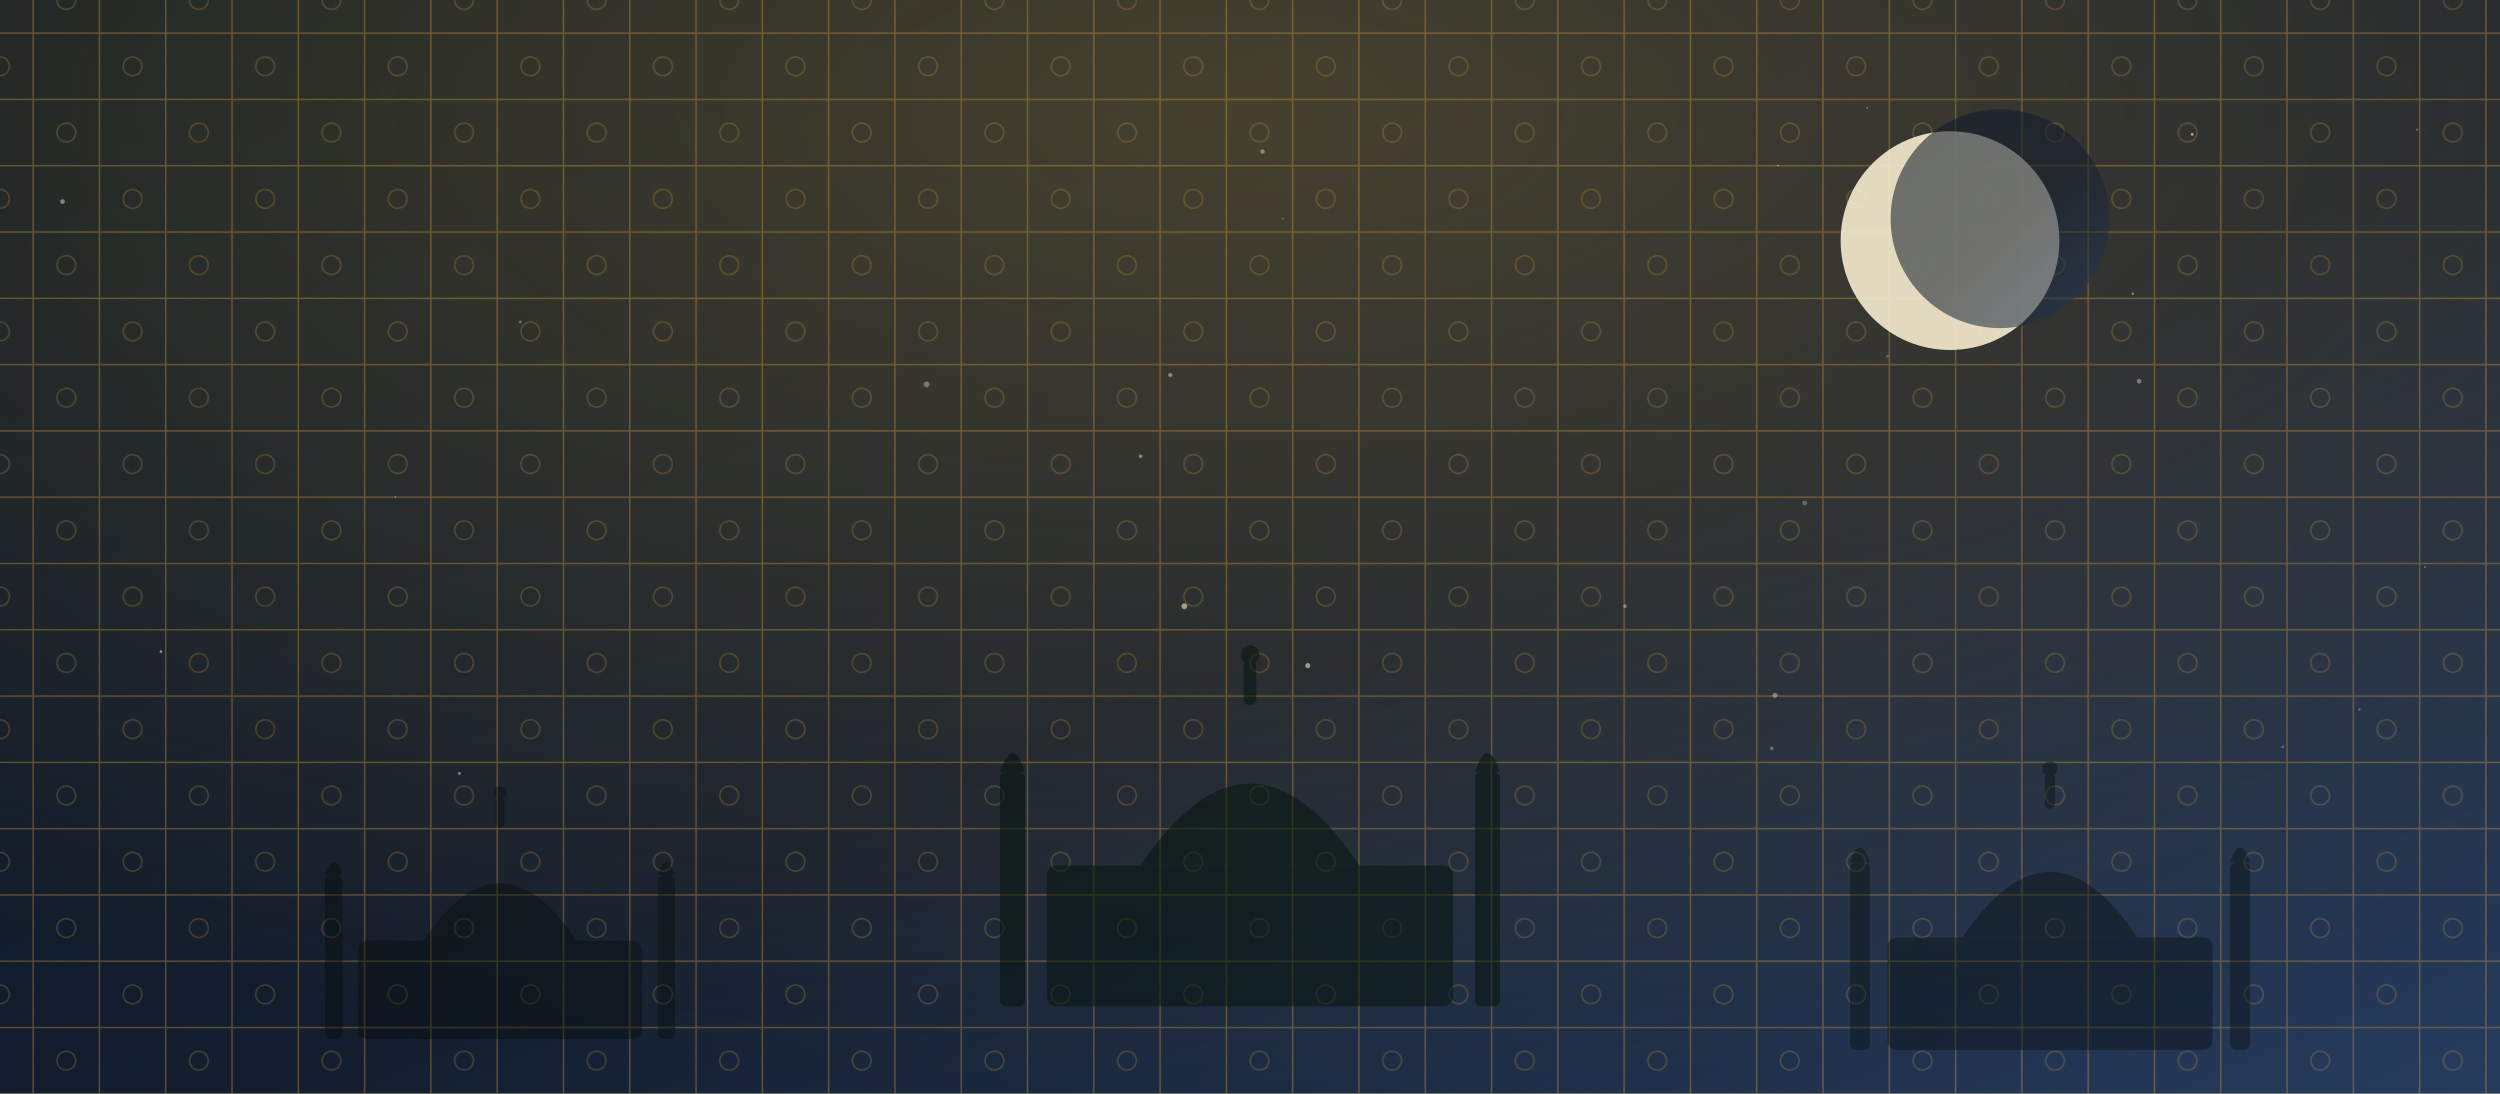
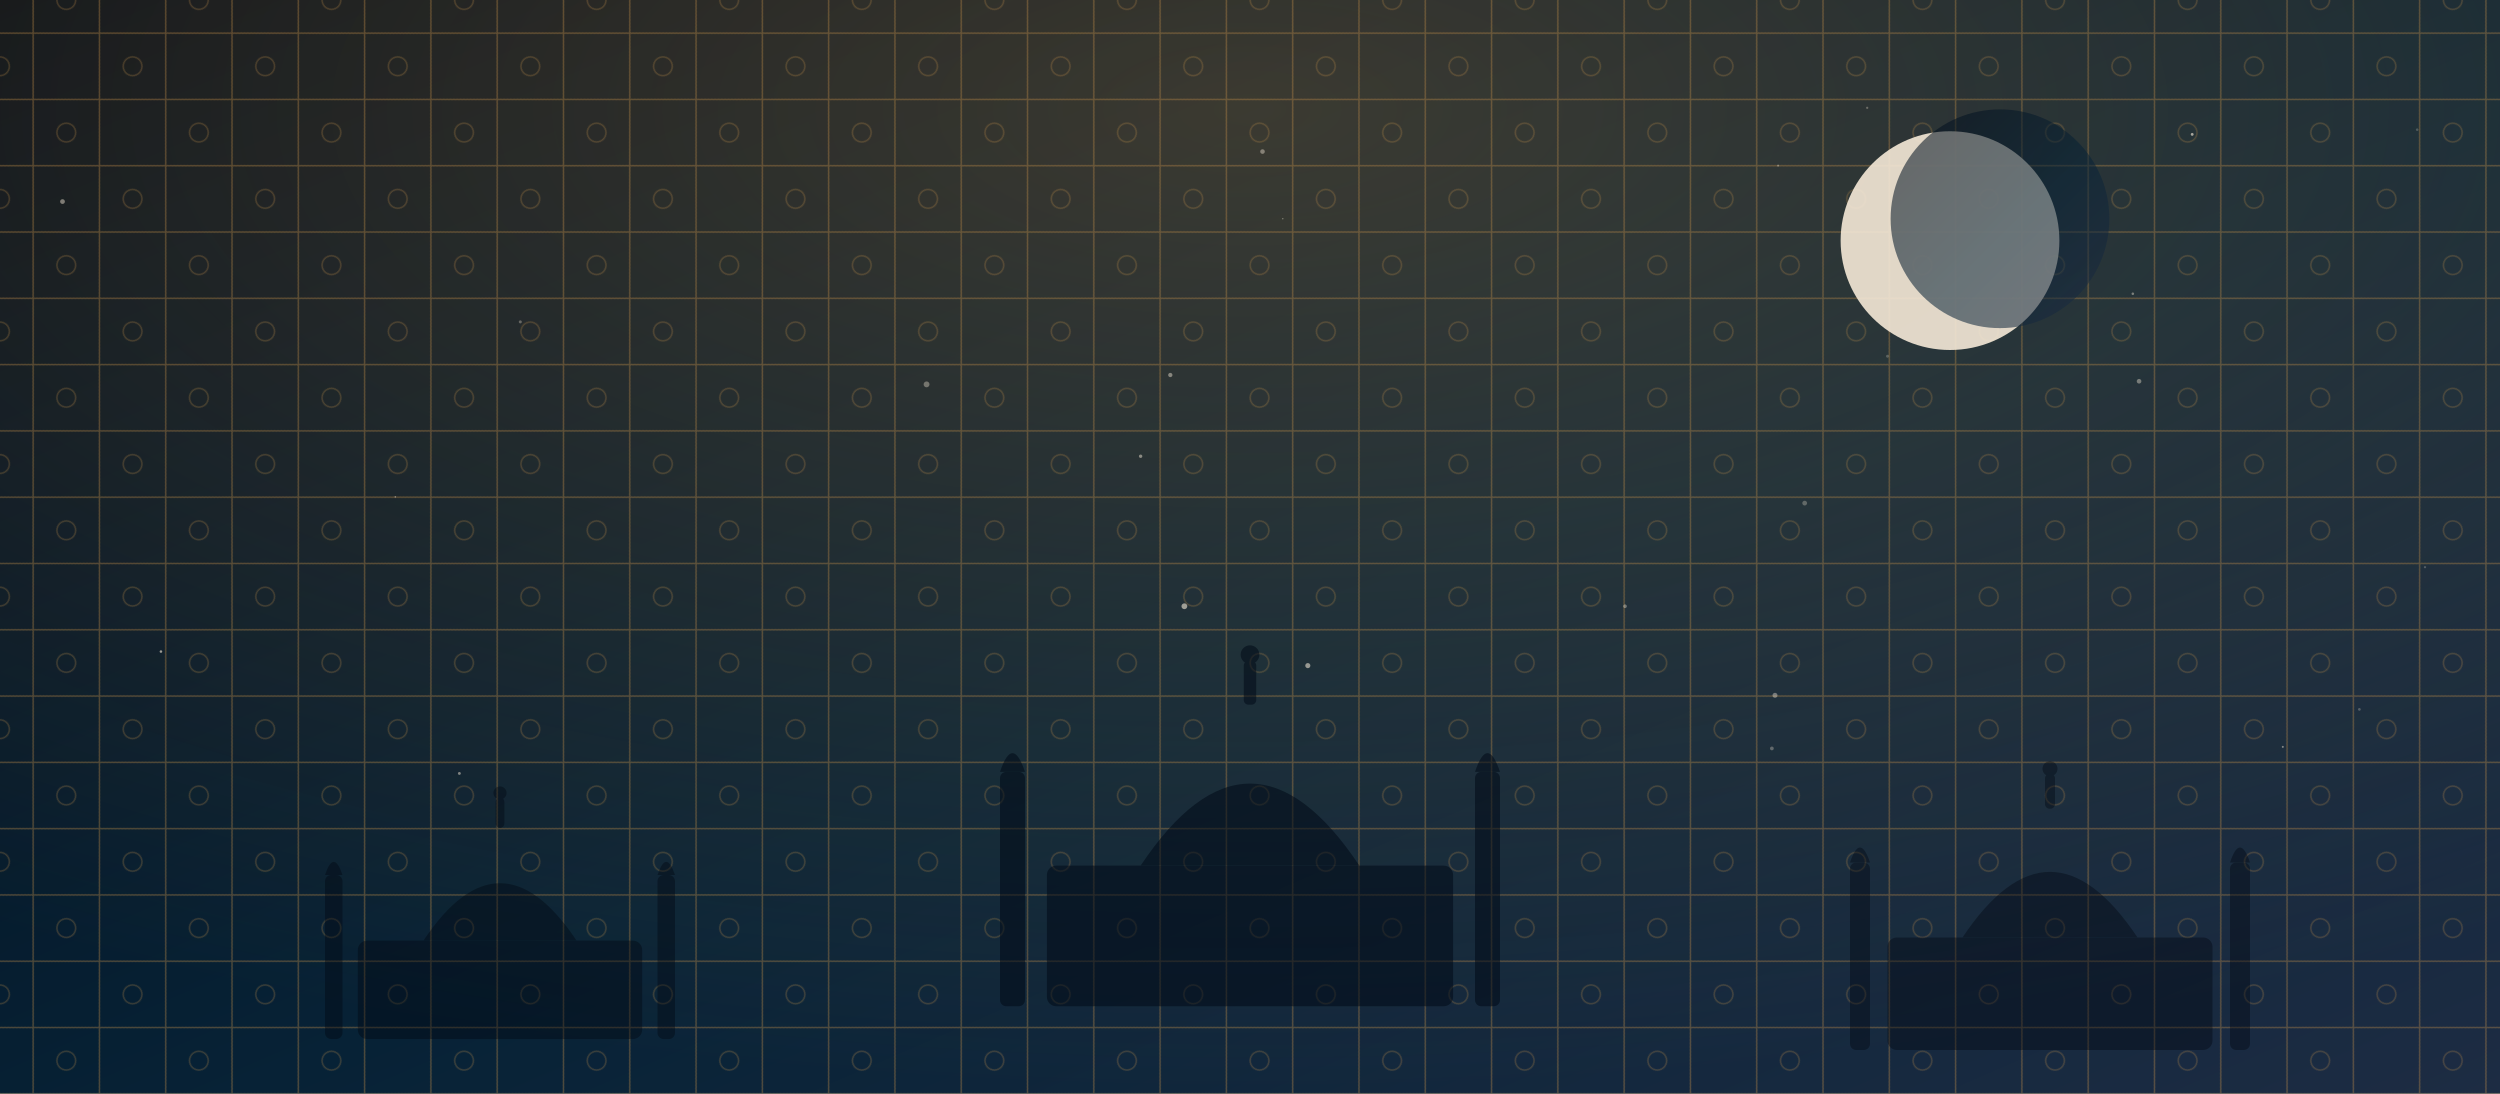
<svg xmlns="http://www.w3.org/2000/svg" width="1600" height="700" viewBox="0 0 1600 700" role="img">
  <defs>
    <linearGradient id="g93" x1="0" y1="0" x2="1" y2="1">
-       <stop offset="0" stop-color="#0a1622" />
-       <stop offset="0.55" stop-color="#131d2e" />
-       <stop offset="1" stop-color="#273c5e" />
+       <stop offset="0" stop-color="#000a16" />
+       <stop offset="0.55" stop-color="#072236" />
+       <stop offset="1" stop-color="#1d2c43" />
    </linearGradient>
    <radialGradient id="g93g" cx="0.5" cy="0.1" r="0.9">
-       <stop offset="0" stop-color="#d4a53d" stop-opacity="0.28" />
-       <stop offset="1" stop-color="#d4a53d" stop-opacity="0" />
+       <stop offset="0" stop-color="#c9934a" stop-opacity="0.28" />
+       <stop offset="1" stop-color="#c9934a" stop-opacity="0" />
    </radialGradient>
    <pattern id="g93p" width="60" height="60" patternUnits="userSpaceOnUse" patternTransform="rotate(45)">
-       <path d="M30 0 L60 30 L30 60 L0 30 Z" fill="none" stroke="#d4a53d" stroke-width="1" opacity="0.35" />
-       <circle cx="30" cy="30" r="6" fill="none" stroke="#d4a53d" stroke-width="1" opacity="0.25" />
+       <path d="M30 0 L60 30 L30 60 L0 30 Z" fill="none" stroke="#c9934a" stroke-width="1" opacity="0.35" />
+       <circle cx="30" cy="30" r="6" fill="none" stroke="#c9934a" stroke-width="1" opacity="0.25" />
    </pattern>
  </defs>
  <rect width="1600" height="700" fill="url(#g93)" />
  <rect width="1600" height="700" fill="url(#g93p)" />
  <rect width="1600" height="700" fill="url(#g93g)" />
-   <circle cx="253" cy="318" r="0.49" fill="#f5ebcd" opacity="0.53" />
-   <circle cx="1369" cy="244" r="1.49" fill="#f5ebcd" opacity="0.40" />
-   <circle cx="1155" cy="322" r="1.53" fill="#f5ebcd" opacity="0.29" />
-   <circle cx="1547" cy="83" r="0.83" fill="#f5ebcd" opacity="0.23" />
-   <circle cx="333" cy="206" r="0.97" fill="#f5ebcd" opacity="0.32" />
-   <circle cx="40" cy="129" r="1.53" fill="#f5ebcd" opacity="0.46" />
-   <circle cx="294" cy="495" r="0.93" fill="#f5ebcd" opacity="0.48" />
-   <circle cx="837" cy="426" r="1.64" fill="#f5ebcd" opacity="0.56" />
-   <circle cx="821" cy="140" r="0.40" fill="#f5ebcd" opacity="0.56" />
-   <circle cx="758" cy="388" r="1.86" fill="#f5ebcd" opacity="0.59" />
-   <circle cx="749" cy="240" r="1.37" fill="#f5ebcd" opacity="0.45" />
-   <circle cx="1365" cy="188" r="0.82" fill="#f5ebcd" opacity="0.42" />
-   <circle cx="808" cy="97" r="1.48" fill="#f5ebcd" opacity="0.41" />
-   <circle cx="1134" cy="479" r="1.21" fill="#f5ebcd" opacity="0.31" />
-   <circle cx="1138" cy="106" r="0.64" fill="#f5ebcd" opacity="0.38" />
-   <circle cx="1510" cy="454" r="0.87" fill="#f5ebcd" opacity="0.26" />
-   <circle cx="1461" cy="478" r="0.64" fill="#f5ebcd" opacity="0.49" />
-   <circle cx="1208" cy="228" r="0.94" fill="#f5ebcd" opacity="0.25" />
-   <circle cx="730" cy="292" r="1.09" fill="#f5ebcd" opacity="0.48" />
-   <circle cx="1195" cy="69" r="0.72" fill="#f5ebcd" opacity="0.32" />
-   <circle cx="1040" cy="388" r="1.17" fill="#f5ebcd" opacity="0.39" />
-   <circle cx="1136" cy="445" r="1.60" fill="#f5ebcd" opacity="0.41" />
-   <circle cx="1403" cy="86" r="0.92" fill="#f5ebcd" opacity="0.63" />
-   <circle cx="103" cy="417" r="0.82" fill="#f5ebcd" opacity="0.62" />
-   <circle cx="593" cy="246" r="1.88" fill="#f5ebcd" opacity="0.37" />
-   <circle cx="1552" cy="363" r="0.70" fill="#f5ebcd" opacity="0.26" />
-   <ellipse cx="1248" cy="154" rx="70" ry="70" fill="#f5ebcd" opacity="0.9" />
+   <circle cx="253" cy="318" r="0.49" fill="#f5e9d7" opacity="0.53" />
+   <circle cx="1369" cy="244" r="1.49" fill="#f5e9d7" opacity="0.40" />
+   <circle cx="1155" cy="322" r="1.53" fill="#f5e9d7" opacity="0.29" />
+   <circle cx="1547" cy="83" r="0.83" fill="#f5e9d7" opacity="0.23" />
+   <circle cx="333" cy="206" r="0.97" fill="#f5e9d7" opacity="0.32" />
+   <circle cx="40" cy="129" r="1.53" fill="#f5e9d7" opacity="0.46" />
+   <circle cx="294" cy="495" r="0.93" fill="#f5e9d7" opacity="0.48" />
+   <circle cx="837" cy="426" r="1.64" fill="#f5e9d7" opacity="0.56" />
+   <circle cx="821" cy="140" r="0.40" fill="#f5e9d7" opacity="0.56" />
+   <circle cx="758" cy="388" r="1.86" fill="#f5e9d7" opacity="0.59" />
+   <circle cx="749" cy="240" r="1.37" fill="#f5e9d7" opacity="0.45" />
+   <circle cx="1365" cy="188" r="0.82" fill="#f5e9d7" opacity="0.42" />
+   <circle cx="808" cy="97" r="1.48" fill="#f5e9d7" opacity="0.41" />
+   <circle cx="1134" cy="479" r="1.21" fill="#f5e9d7" opacity="0.31" />
+   <circle cx="1138" cy="106" r="0.64" fill="#f5e9d7" opacity="0.38" />
+   <circle cx="1510" cy="454" r="0.87" fill="#f5e9d7" opacity="0.26" />
+   <circle cx="1461" cy="478" r="0.64" fill="#f5e9d7" opacity="0.49" />
+   <circle cx="1208" cy="228" r="0.94" fill="#f5e9d7" opacity="0.25" />
+   <circle cx="730" cy="292" r="1.09" fill="#f5e9d7" opacity="0.48" />
+   <circle cx="1195" cy="69" r="0.72" fill="#f5e9d7" opacity="0.32" />
+   <circle cx="1040" cy="388" r="1.17" fill="#f5e9d7" opacity="0.39" />
+   <circle cx="1136" cy="445" r="1.60" fill="#f5e9d7" opacity="0.41" />
+   <circle cx="1403" cy="86" r="0.92" fill="#f5e9d7" opacity="0.63" />
+   <circle cx="103" cy="417" r="0.82" fill="#f5e9d7" opacity="0.62" />
+   <circle cx="593" cy="246" r="1.88" fill="#f5e9d7" opacity="0.37" />
+   <circle cx="1552" cy="363" r="0.70" fill="#f5e9d7" opacity="0.26" />
+   <ellipse cx="1248" cy="154" rx="70" ry="70" fill="#f5e9d7" opacity="0.9" />
  <ellipse cx="1280" cy="140" rx="70" ry="70" fill="url(#g93)" opacity="0.55" />
-   <g fill="#06140d" opacity="0.55">
+   <g fill="#000a16" opacity="0.55">
    <rect x="670" y="554" width="260" height="90" rx="6" />
    <path d="M 730 554                Q 800 449 870 554 Z" />
    <rect x="796" y="423" width="8" height="28" rx="3" />
    <circle cx="800" cy="419" r="6" />
    <rect x="640" y="494" width="16" height="150" rx="4" />
    <path d="M 640 494 q 8 -24 16 0 Z" />
    <rect x="944" y="494" width="16" height="150" rx="4" />
    <path d="M 944 494 q 8 -24 16 0 Z" />
  </g>
-   <g fill="#040d09" opacity="0.4">
+   <g fill="#00060e" opacity="0.4">
    <rect x="229" y="602" width="182" height="63" rx="6" />
    <path d="M 271 602                Q 320 528.5 369 602 Z" />
    <rect x="317.2" y="510.3" width="5.6" height="19.6" rx="3" />
    <circle cx="320" cy="507.5" r="4.2" />
    <rect x="208" y="560" width="11.2" height="105" rx="4" />
    <path d="M 208 560 q 5.6 -16.8 11.2 0 Z" />
    <rect x="420.8" y="560" width="11.2" height="105" rx="4" />
    <path d="M 420.8 560 q 5.6 -16.8 11.2 0 Z" />
  </g>
-   <g fill="#040d09" opacity="0.4">
+   <g fill="#00060e" opacity="0.4">
    <rect x="1208" y="600" width="208" height="72" rx="6" />
    <path d="M 1256 600                Q 1312 516 1368 600 Z" />
    <rect x="1308.8" y="495.2" width="6.4" height="22.4" rx="3" />
    <circle cx="1312" cy="492" r="4.8" />
    <rect x="1184" y="552" width="12.8" height="120" rx="4" />
    <path d="M 1184 552 q 6.4 -19.2 12.8 0 Z" />
    <rect x="1427.2" y="552" width="12.8" height="120" rx="4" />
    <path d="M 1427.2 552 q 6.4 -19.2 12.8 0 Z" />
  </g>
</svg>
